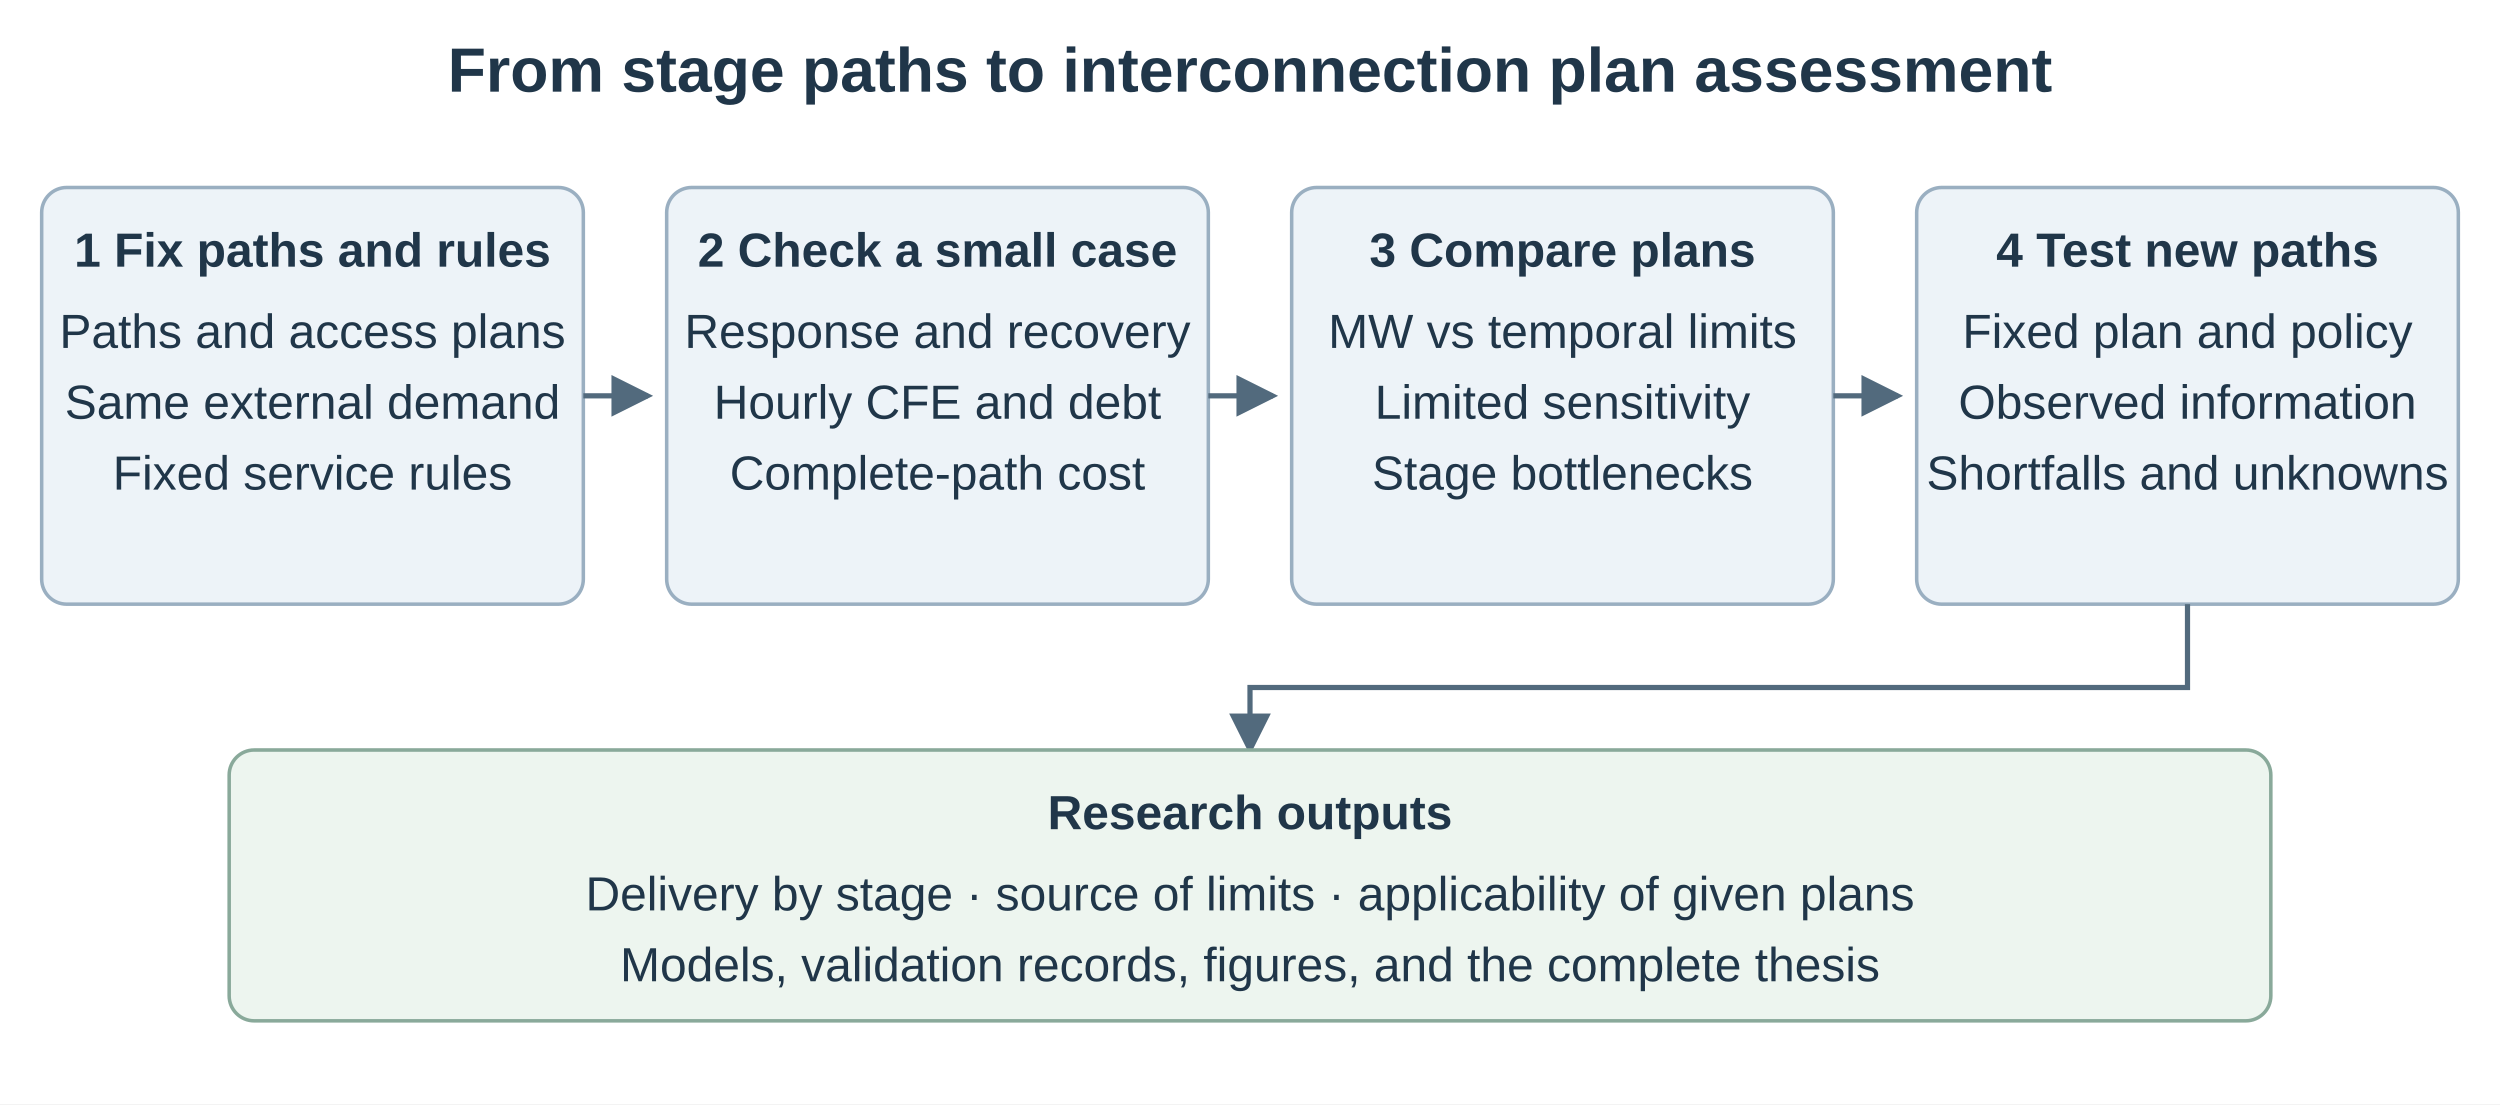
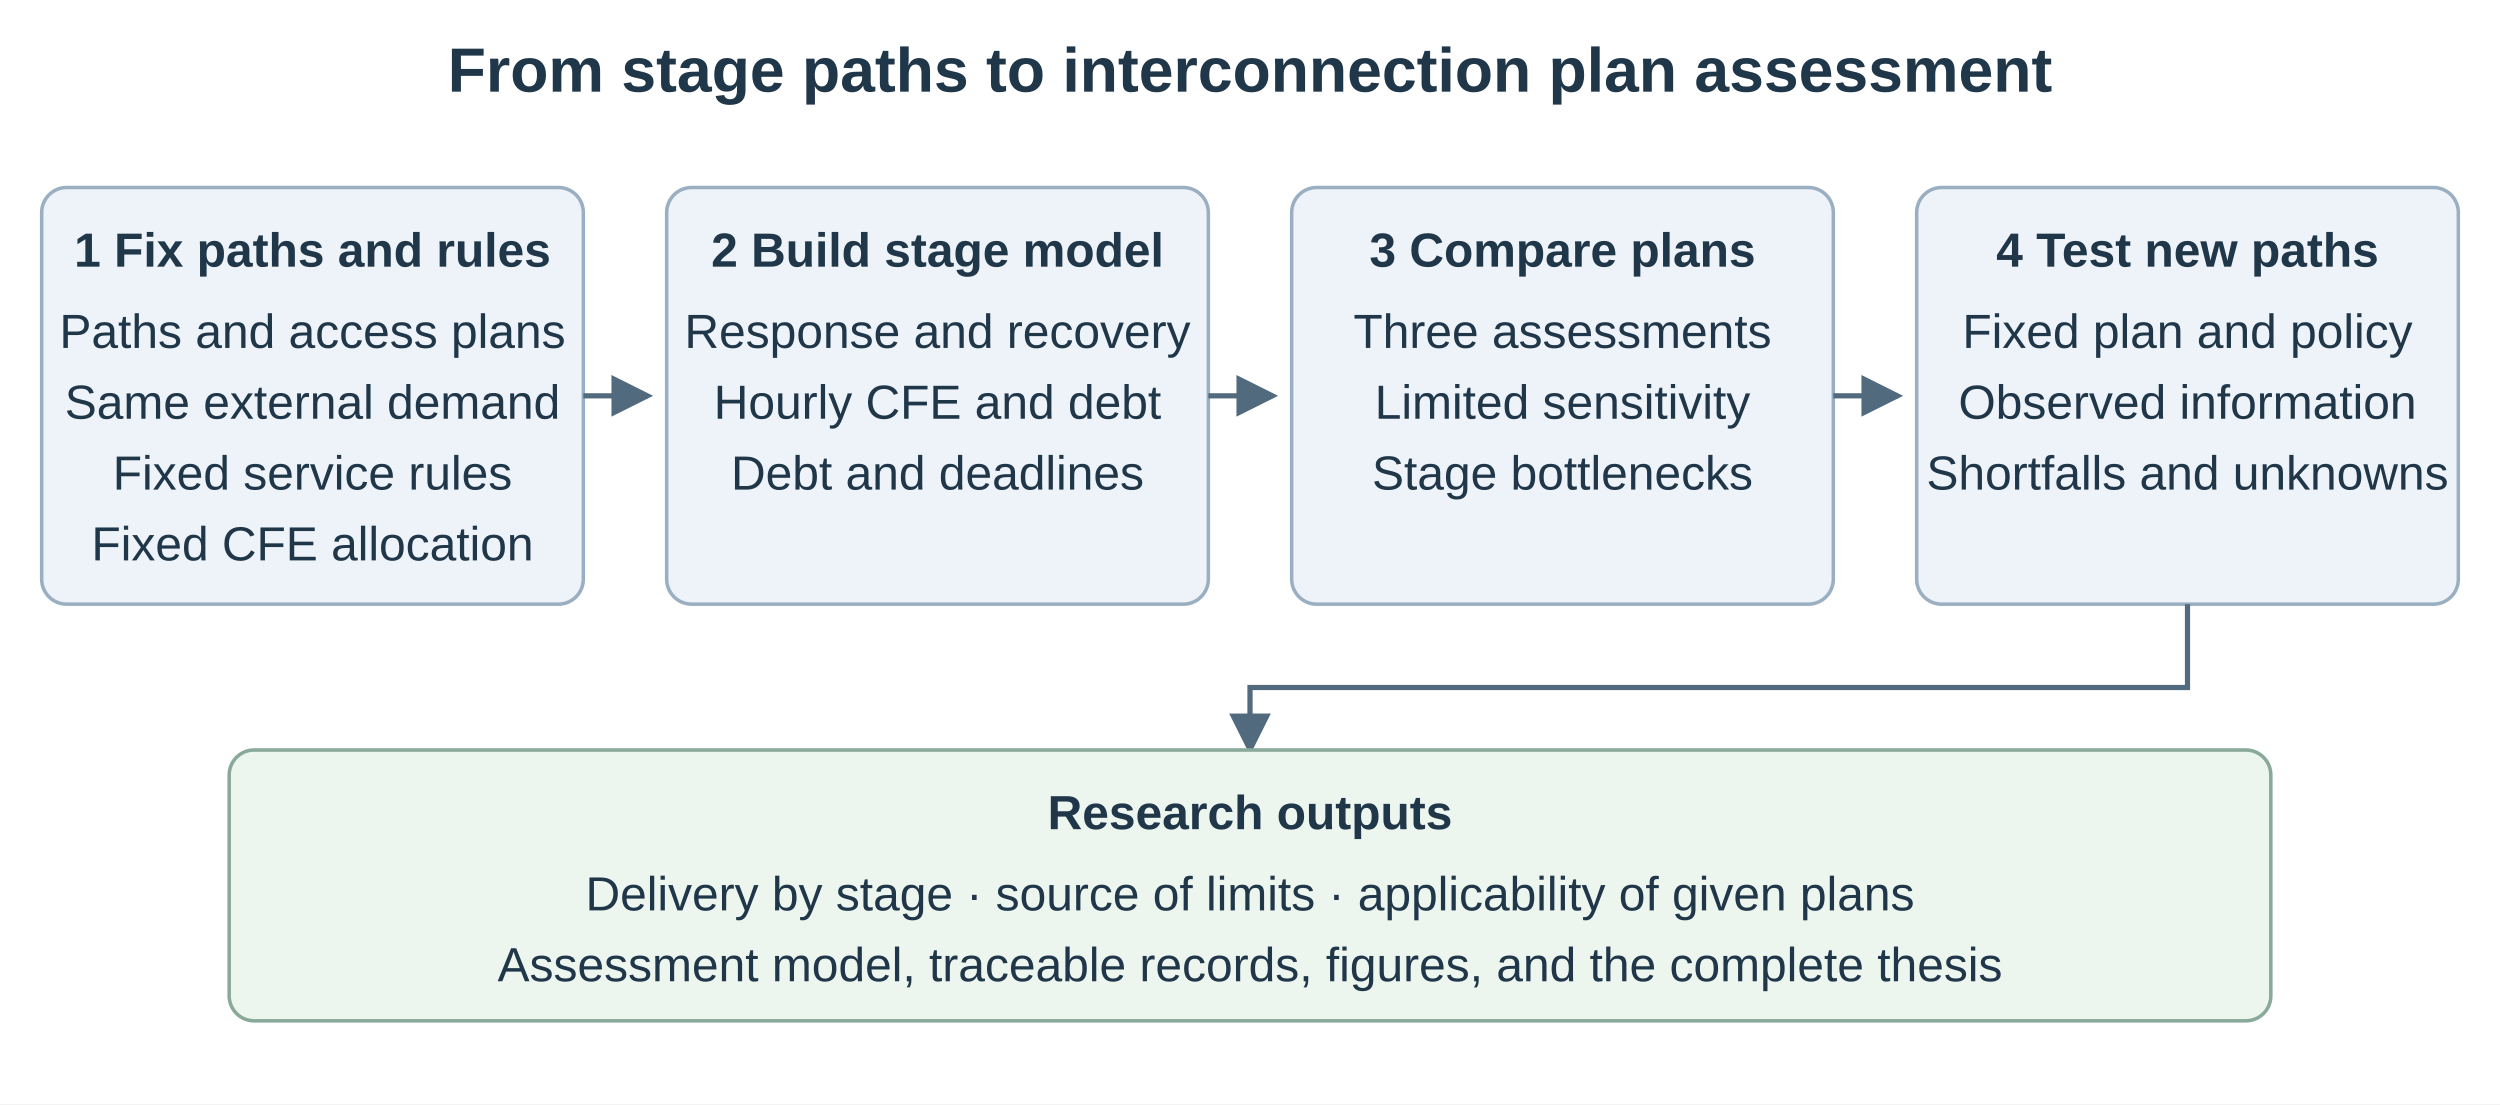
<svg xmlns="http://www.w3.org/2000/svg" width="1200" height="530" viewBox="0 0 1200 530" role="img" aria-labelledby="title desc">
  <defs>
    <marker id="arrow" markerWidth="8" markerHeight="8" refX="7" refY="4" orient="auto">
      <path d="M0 0 L8 4 L0 8 Z" fill="#526a7d" />
    </marker>
    <style>text{font-family:Arial,"Microsoft YaHei",sans-serif;fill:#203649}.title{font-size:30px;font-weight:700}.head{font-size:23px;font-weight:700}.body{font-size:23px}.small{font-size:21px;fill:#40586b}.link{fill:none;stroke:#526a7d;stroke-width:2.5;marker-end:url(#arrow)}</style>
  </defs>
  <rect width="1200" height="530" fill="white" />
  <text x="600" y="44" text-anchor="middle" class="title">From stage paths to interconnection plan assessment</text>
  <rect x="20" y="90" width="260" height="200" rx="12" fill="#edf3f8" stroke="#9aafc1" stroke-width="1.7" />
  <text x="150.0" y="128" text-anchor="middle" class="head">1 Fix paths and rules</text>
  <text x="150.0" y="167" text-anchor="middle" class="body">Paths and access plans</text>
  <text x="150.0" y="201" text-anchor="middle" class="body">Same external demand</text>
  <text x="150.0" y="235" text-anchor="middle" class="body">Fixed service rules</text>
+   <text x="150.0" y="269" text-anchor="middle" class="body">Fixed CFE allocation</text>
  <path class="link" d="M280 190 H311" />
  <rect x="320" y="90" width="260" height="200" rx="12" fill="#edf3f8" stroke="#9aafc1" stroke-width="1.7" />
-   <text x="450.0" y="128" text-anchor="middle" class="head">2 Check a small case</text>
+   <text x="450.0" y="128" text-anchor="middle" class="head">2 Build stage model</text>
  <text x="450.0" y="167" text-anchor="middle" class="body">Response and recovery</text>
  <text x="450.0" y="201" text-anchor="middle" class="body">Hourly CFE and debt</text>
-   <text x="450.0" y="235" text-anchor="middle" class="body">Complete-path cost</text>
+   <text x="450.0" y="235" text-anchor="middle" class="body">Debt and deadlines</text>
  <path class="link" d="M580 190 H611" />
  <rect x="620" y="90" width="260" height="200" rx="12" fill="#edf3f8" stroke="#9aafc1" stroke-width="1.7" />
  <text x="750.0" y="128" text-anchor="middle" class="head">3 Compare plans</text>
-   <text x="750.0" y="167" text-anchor="middle" class="body">MW vs temporal limits</text>
+   <text x="750.0" y="167" text-anchor="middle" class="body">Three assessments</text>
  <text x="750.0" y="201" text-anchor="middle" class="body">Limited sensitivity</text>
  <text x="750.0" y="235" text-anchor="middle" class="body">Stage bottlenecks</text>
  <path class="link" d="M880 190 H911" />
  <rect x="920" y="90" width="260" height="200" rx="12" fill="#edf3f8" stroke="#9aafc1" stroke-width="1.7" />
  <text x="1050.0" y="128" text-anchor="middle" class="head">4 Test new paths</text>
  <text x="1050.0" y="167" text-anchor="middle" class="body">Fixed plan and policy</text>
  <text x="1050.0" y="201" text-anchor="middle" class="body">Observed information</text>
  <text x="1050.0" y="235" text-anchor="middle" class="body">Shortfalls and unknowns</text>
  <path class="link" d="M1050 290 V330 H600 V360" />
  <rect x="110" y="360" width="980" height="130" rx="12" fill="#edf5ef" stroke="#89a99a" stroke-width="1.7" />
  <text x="600.0" y="398" text-anchor="middle" class="head">Research outputs</text>
  <text x="600.0" y="437" text-anchor="middle" class="body">Delivery by stage · source of limits · applicability of given plans</text>
-   <text x="600.0" y="471" text-anchor="middle" class="body">Models, validation records, figures, and the complete thesis</text>
+   <text x="600.0" y="471" text-anchor="middle" class="body">Assessment model, traceable records, figures, and the complete thesis</text>
</svg>
